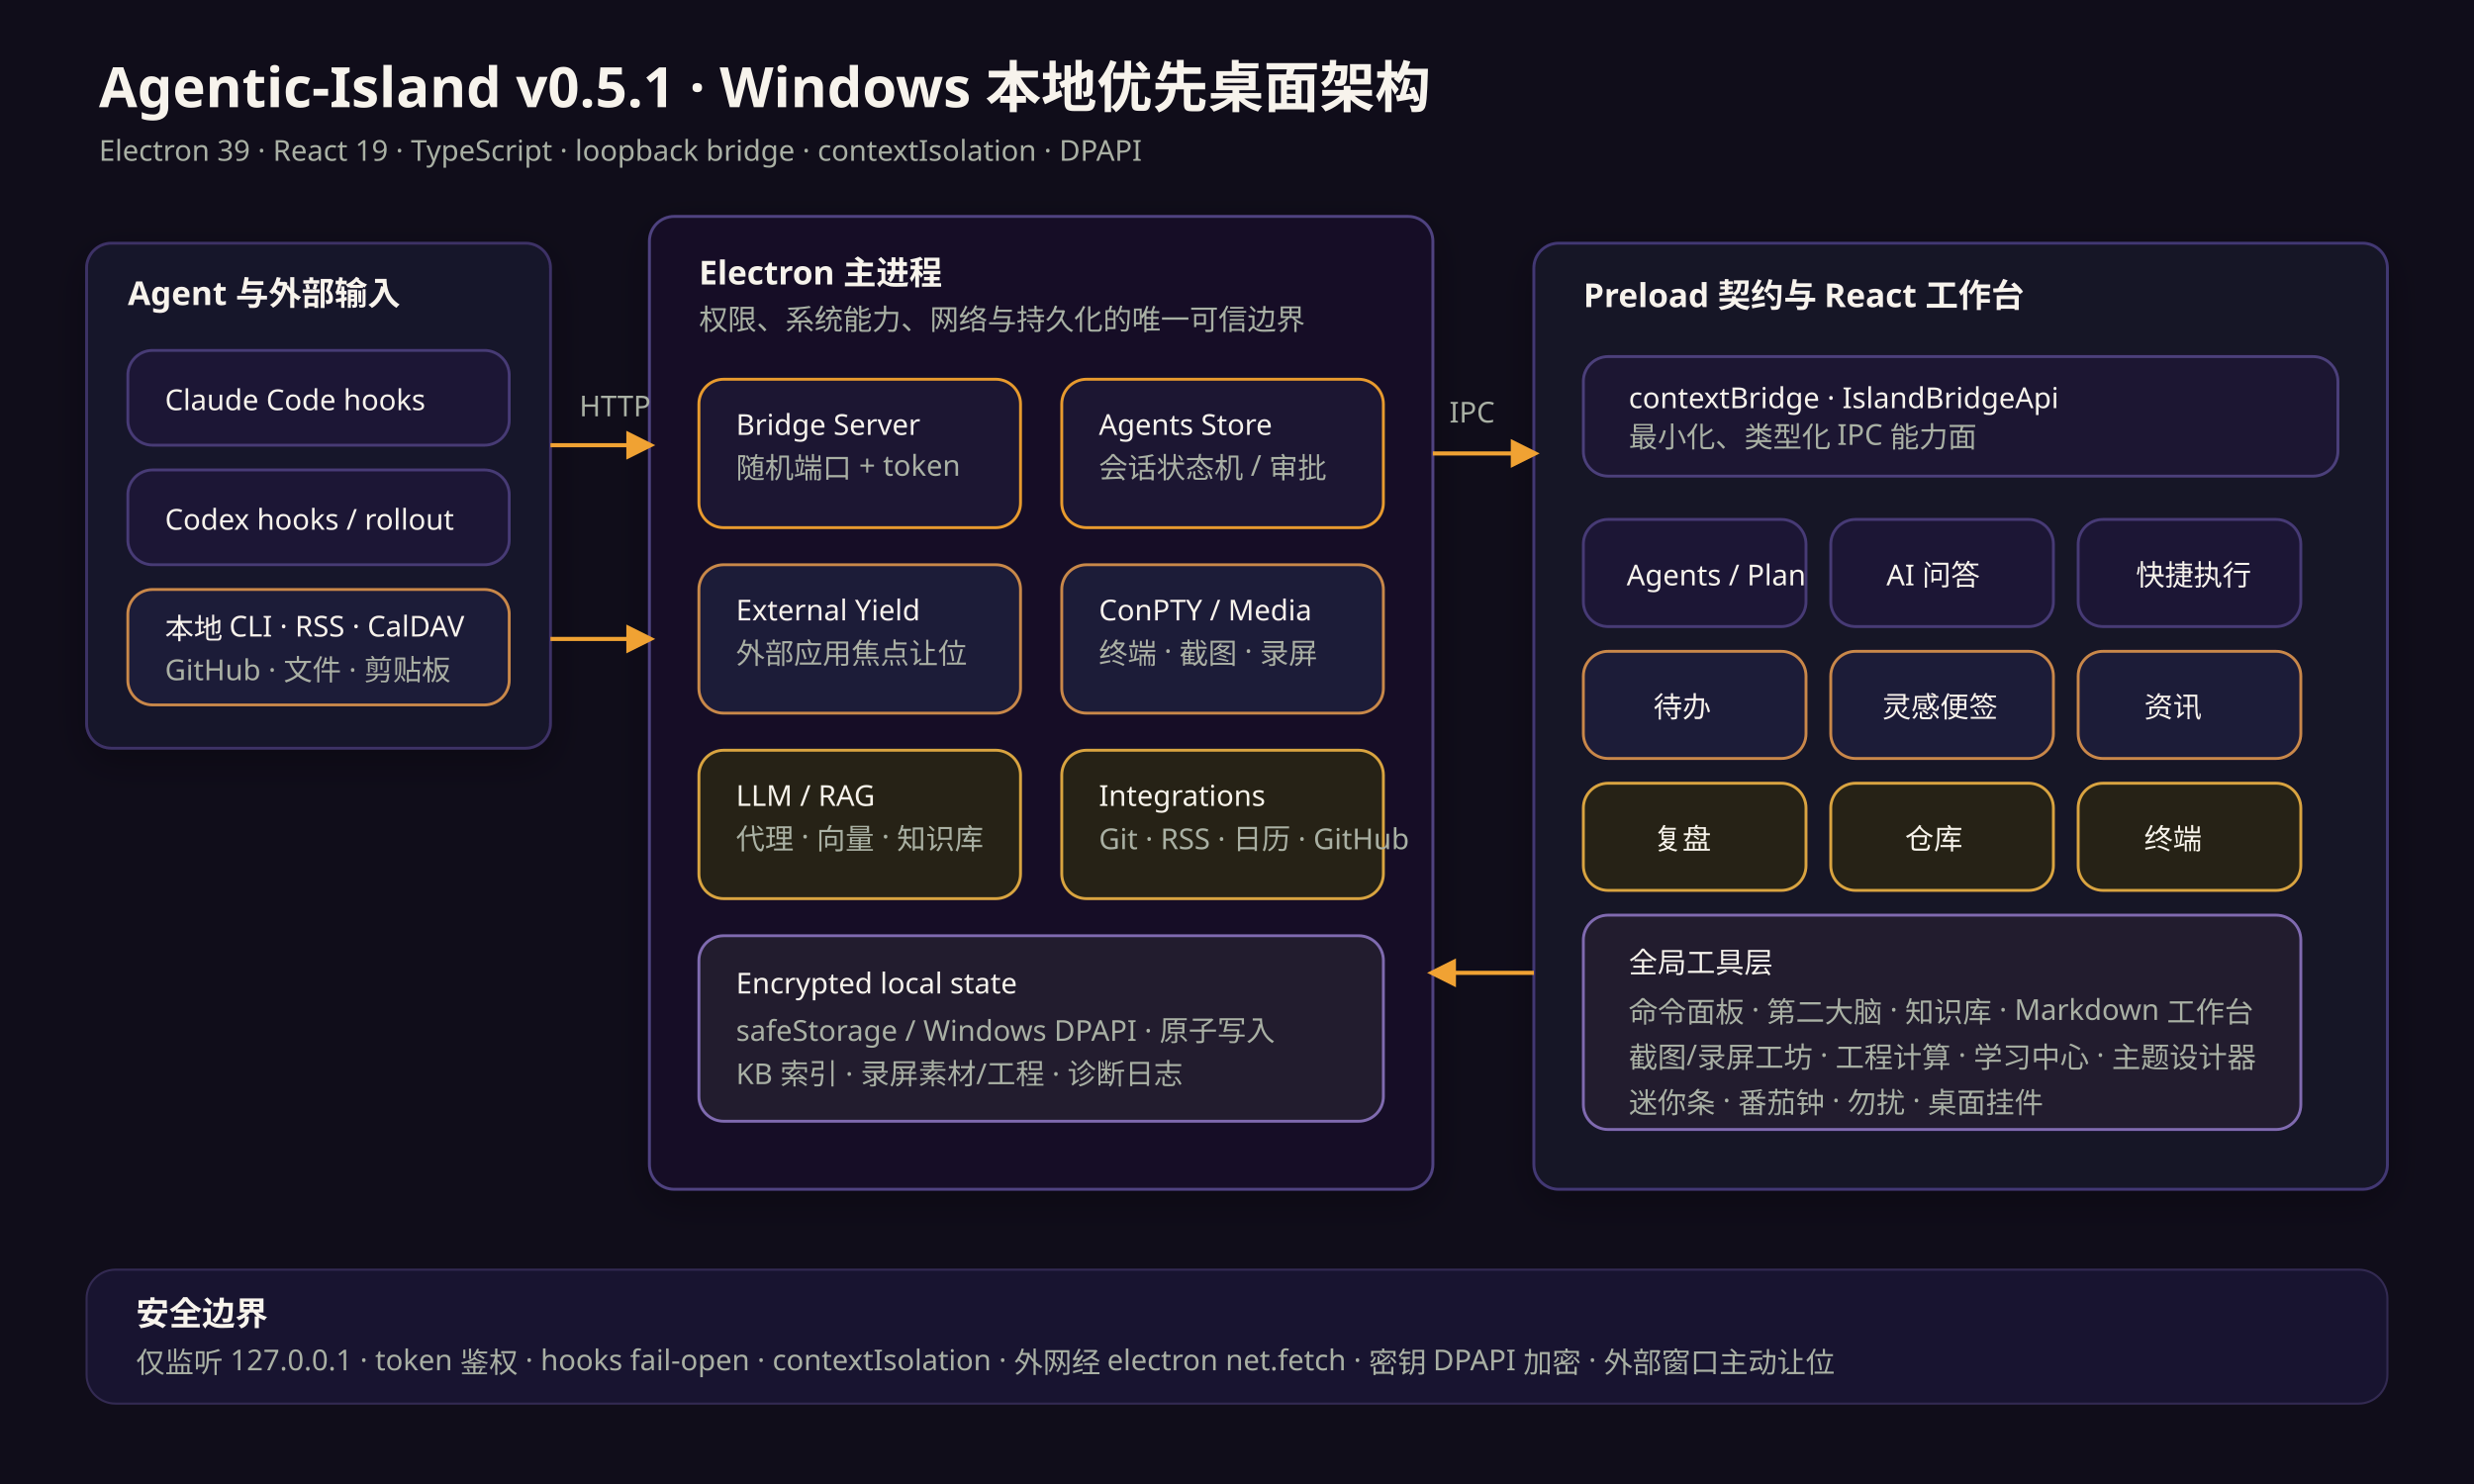
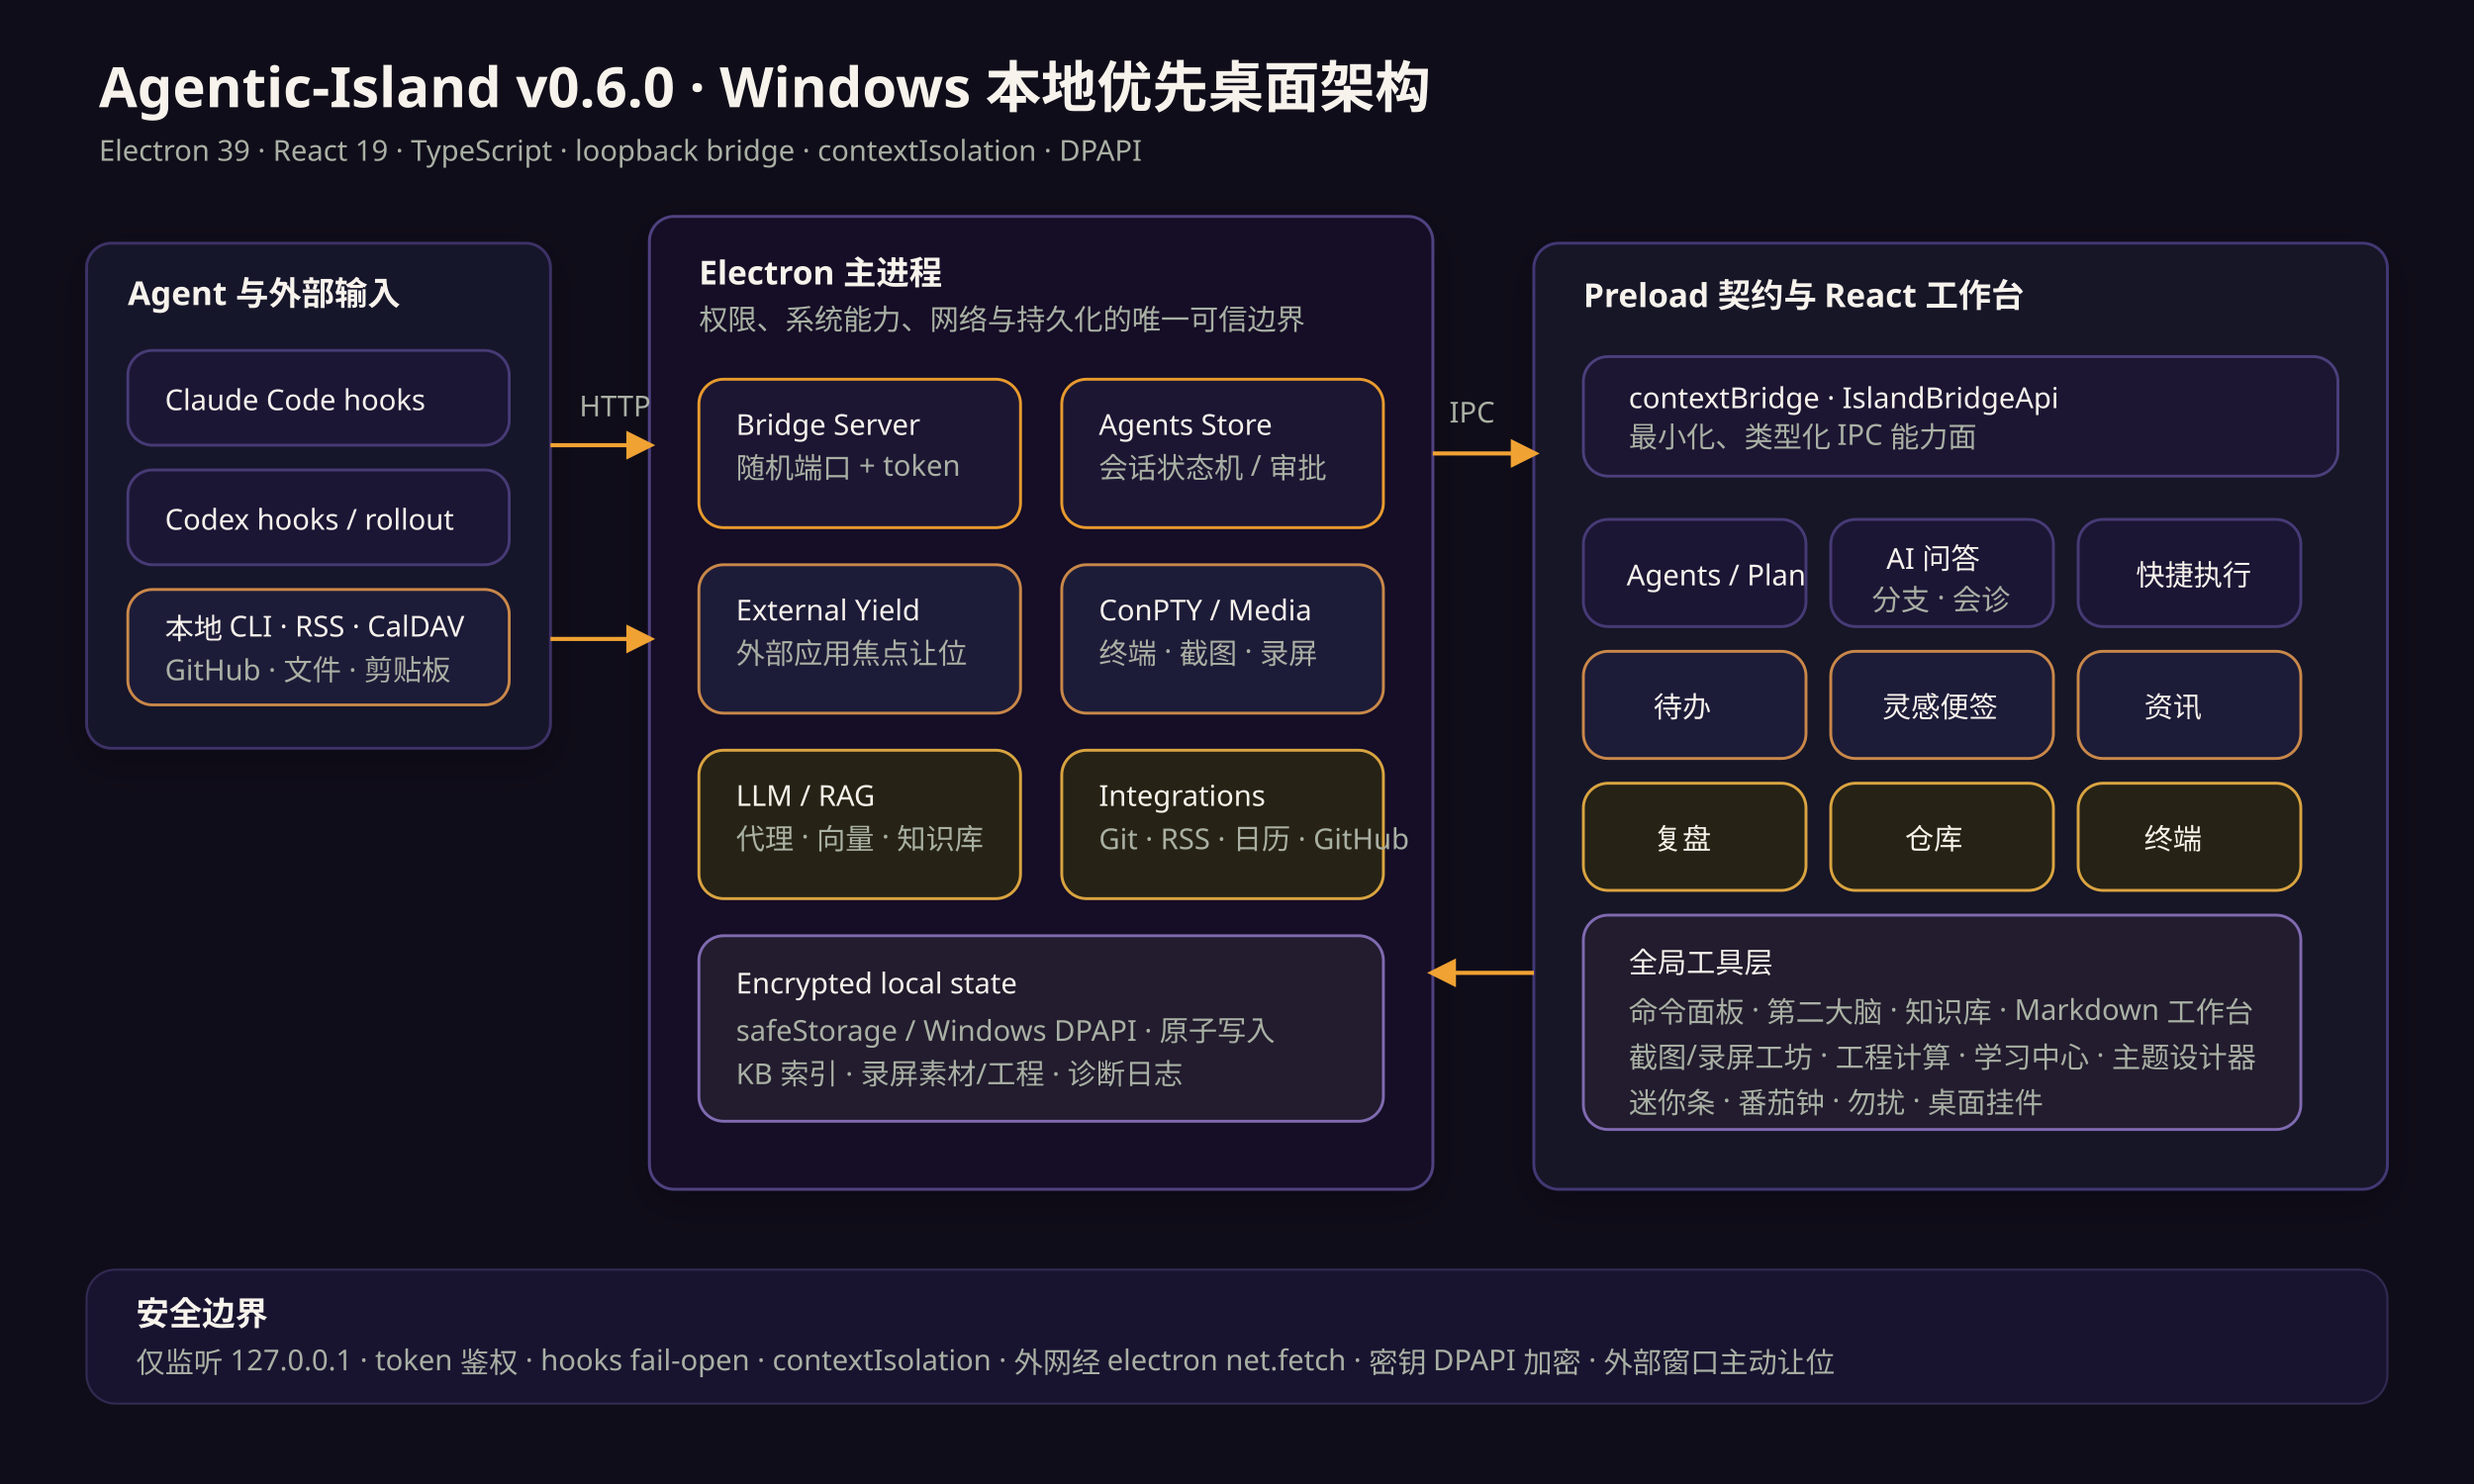
<svg xmlns="http://www.w3.org/2000/svg" width="1200" height="720" viewBox="0 0 1200 720" role="img" aria-labelledby="title desc">
  <defs>
    <marker id="arrow" viewBox="0 0 10 10" refX="8" refY="5" markerWidth="7" markerHeight="7" orient="auto-start-reverse">
      <path d="M0 0L10 5L0 10Z" fill="#f0a233" />
    </marker>
    <filter id="shadow">
      <feDropShadow dx="0" dy="6" stdDeviation="9" flood-color="#000" flood-opacity=".28" />
    </filter>
    <style>
      .t{font-family:"Segoe UI","Microsoft YaHei",sans-serif;fill:#f7f3ec}.muted{fill:#a9b0a4}.small{font-size:14px}.label{font-size:16px;font-weight:650}.head{font-size:27px;font-weight:750}.box{stroke-width:1.4;rx:12}.line{stroke:#f0a233;stroke-width:2;fill:none;marker-end:url(#arrow)}
    </style>
  </defs>
  <rect width="1200" height="720" fill="#100d1a" />
-   <text class="t head" x="48" y="52">Agentic-Island v0.5.1 · Windows 本地优先桌面架构</text>
+   <text class="t head" x="48" y="52">Agentic-Island v0.6.0 · Windows 本地优先桌面架构</text>
  <text class="t muted small" x="48" y="78">Electron 39 · React 19 · TypeScript · loopback bridge · contextIsolation · DPAPI</text>
  <g filter="url(#shadow)">
    <rect class="box" x="42" y="118" width="225" height="245" fill="#171329" stroke="#3d3166" />
    <text class="t label" x="62" y="148">Agent 与外部输入</text>
    <rect class="box" x="62" y="170" width="185" height="46" fill="#1e1836" stroke="#463a75" />
    <text class="t small" x="80" y="199">Claude Code hooks</text>
    <rect class="box" x="62" y="228" width="185" height="46" fill="#1e1836" stroke="#463a75" />
    <text class="t small" x="80" y="257">Codex hooks / rollout</text>
    <rect class="box" x="62" y="286" width="185" height="56" fill="#1f1a38" stroke="#c9884a" />
    <text class="t small" x="80" y="310">本地 CLI · RSS · CalDAV</text>
    <text class="t muted small" x="80" y="330">GitHub · 文件 · 剪贴板</text>
    <rect class="box" x="315" y="105" width="380" height="472" fill="#151127" stroke="#4f4280" />
    <text class="t label" x="339" y="138">Electron 主进程</text>
    <text class="t muted small" x="339" y="160">权限、系统能力、网络与持久化的唯一可信边界</text>
    <rect class="box" x="339" y="184" width="156" height="72" fill="#1c1733" stroke="#e89a2e" />
    <text class="t small" x="357" y="211">Bridge Server</text>
    <text class="t muted small" x="357" y="232">随机端口 + token</text>
    <rect class="box" x="515" y="184" width="156" height="72" fill="#1c1733" stroke="#e89a2e" />
    <text class="t small" x="533" y="211">Agents Store</text>
    <text class="t muted small" x="533" y="232">会话状态机 / 审批</text>
    <rect class="box" x="339" y="274" width="156" height="72" fill="#1f1a38" stroke="#c9884a" />
    <text class="t small" x="357" y="301">External Yield</text>
    <text class="t muted small" x="357" y="322">外部应用焦点让位</text>
    <rect class="box" x="515" y="274" width="156" height="72" fill="#1f1a38" stroke="#c9884a" />
    <text class="t small" x="533" y="301">ConPTY / Media</text>
    <text class="t muted small" x="533" y="322">终端 · 截图 · 录屏</text>
    <rect class="box" x="339" y="364" width="156" height="72" fill="#282414" stroke="#d9a441" />
    <text class="t small" x="357" y="391">LLM / RAG</text>
    <text class="t muted small" x="357" y="412">代理 · 向量 · 知识库</text>
    <rect class="box" x="515" y="364" width="156" height="72" fill="#282414" stroke="#d9a441" />
    <text class="t small" x="533" y="391">Integrations</text>
    <text class="t muted small" x="533" y="412">Git · RSS · 日历 · GitHub</text>
    <rect class="box" x="339" y="454" width="332" height="90" fill="#201b2d" stroke="#806bb0" />
    <text class="t small" x="357" y="482">Encrypted local state</text>
    <text class="t muted small" x="357" y="505">safeStorage / Windows DPAPI · 原子写入</text>
    <text class="t muted small" x="357" y="526">KB 索引 · 录屏素材/工程 · 诊断日志</text>
    <rect class="box" x="744" y="118" width="414" height="459" fill="#161228" stroke="#433873" />
    <text class="t label" x="768" y="149">Preload 契约与 React 工作台</text>
    <rect class="box" x="768" y="173" width="366" height="58" fill="#1c1733" stroke="#4c3f7a" />
    <text class="t small" x="790" y="198">contextBridge · IslandBridgeApi</text>
    <text class="t muted small" x="790" y="217">最小化、类型化 IPC 能力面</text>
    <rect class="box" x="768" y="252" width="108" height="52" fill="#1e1836" stroke="#463a75" />
    <text class="t small" x="789" y="284">Agents / Plan</text>
    <rect class="box" x="888" y="252" width="108" height="52" fill="#1e1836" stroke="#463a75" />
-     <text class="t small" x="915" y="284">AI 问答</text>
+     <text class="t small" x="915" y="276">AI 问答</text>
+     <text class="t muted small" x="908" y="296">分支 · 会诊</text>
    <rect class="box" x="1008" y="252" width="108" height="52" fill="#1e1836" stroke="#463a75" />
    <text class="t small" x="1036" y="284">快捷执行</text>
    <rect class="box" x="768" y="316" width="108" height="52" fill="#1f1a38" stroke="#c9884a" />
    <text class="t small" x="802" y="348">待办</text>
    <rect class="box" x="888" y="316" width="108" height="52" fill="#1f1a38" stroke="#c9884a" />
    <text class="t small" x="913" y="348">灵感便签</text>
    <rect class="box" x="1008" y="316" width="108" height="52" fill="#1f1a38" stroke="#c9884a" />
    <text class="t small" x="1040" y="348">资讯</text>
    <rect class="box" x="768" y="380" width="108" height="52" fill="#282414" stroke="#d9a441" />
    <text class="t small" x="802" y="412">复盘</text>
    <rect class="box" x="888" y="380" width="108" height="52" fill="#282414" stroke="#d9a441" />
    <text class="t small" x="924" y="412">仓库</text>
    <rect class="box" x="1008" y="380" width="108" height="52" fill="#282414" stroke="#d9a441" />
    <text class="t small" x="1040" y="412">终端</text>
    <rect class="box" x="768" y="444" width="348" height="104" fill="#201b2d" stroke="#806bb0" />
    <text class="t small" x="790" y="472">全局工具层</text>
    <text class="t muted small" x="790" y="496">命令面板 · 第二大脑 · 知识库 · Markdown 工作台</text>
    <text class="t muted small" x="790" y="518">截图/录屏工坊 · 工程计算 · 学习中心 · 主题设计器</text>
    <text class="t muted small" x="790" y="540">迷你条 · 番茄钟 · 勿扰 · 桌面挂件</text>
  </g>
  <path class="line" d="M267 216H315" />
  <path class="line" d="M267 310H315" />
  <path class="line" d="M695 220H744" />
  <path class="line" d="M744 472H695" />
  <text class="t muted small" x="281" y="202">HTTP</text>
  <text class="t muted small" x="703" y="205">IPC</text>
  <rect x="42" y="616" width="1116" height="65" rx="14" fill="#181430" stroke="#332a52" />
  <text class="t label" x="66" y="643">安全边界</text>
  <text class="t muted small" x="66" y="666">仅监听 127.0.0.1 · token 鉴权 · hooks fail-open · contextIsolation · 外网经 electron net.fetch · 密钥 DPAPI 加密 · 外部窗口主动让位</text>
</svg>
